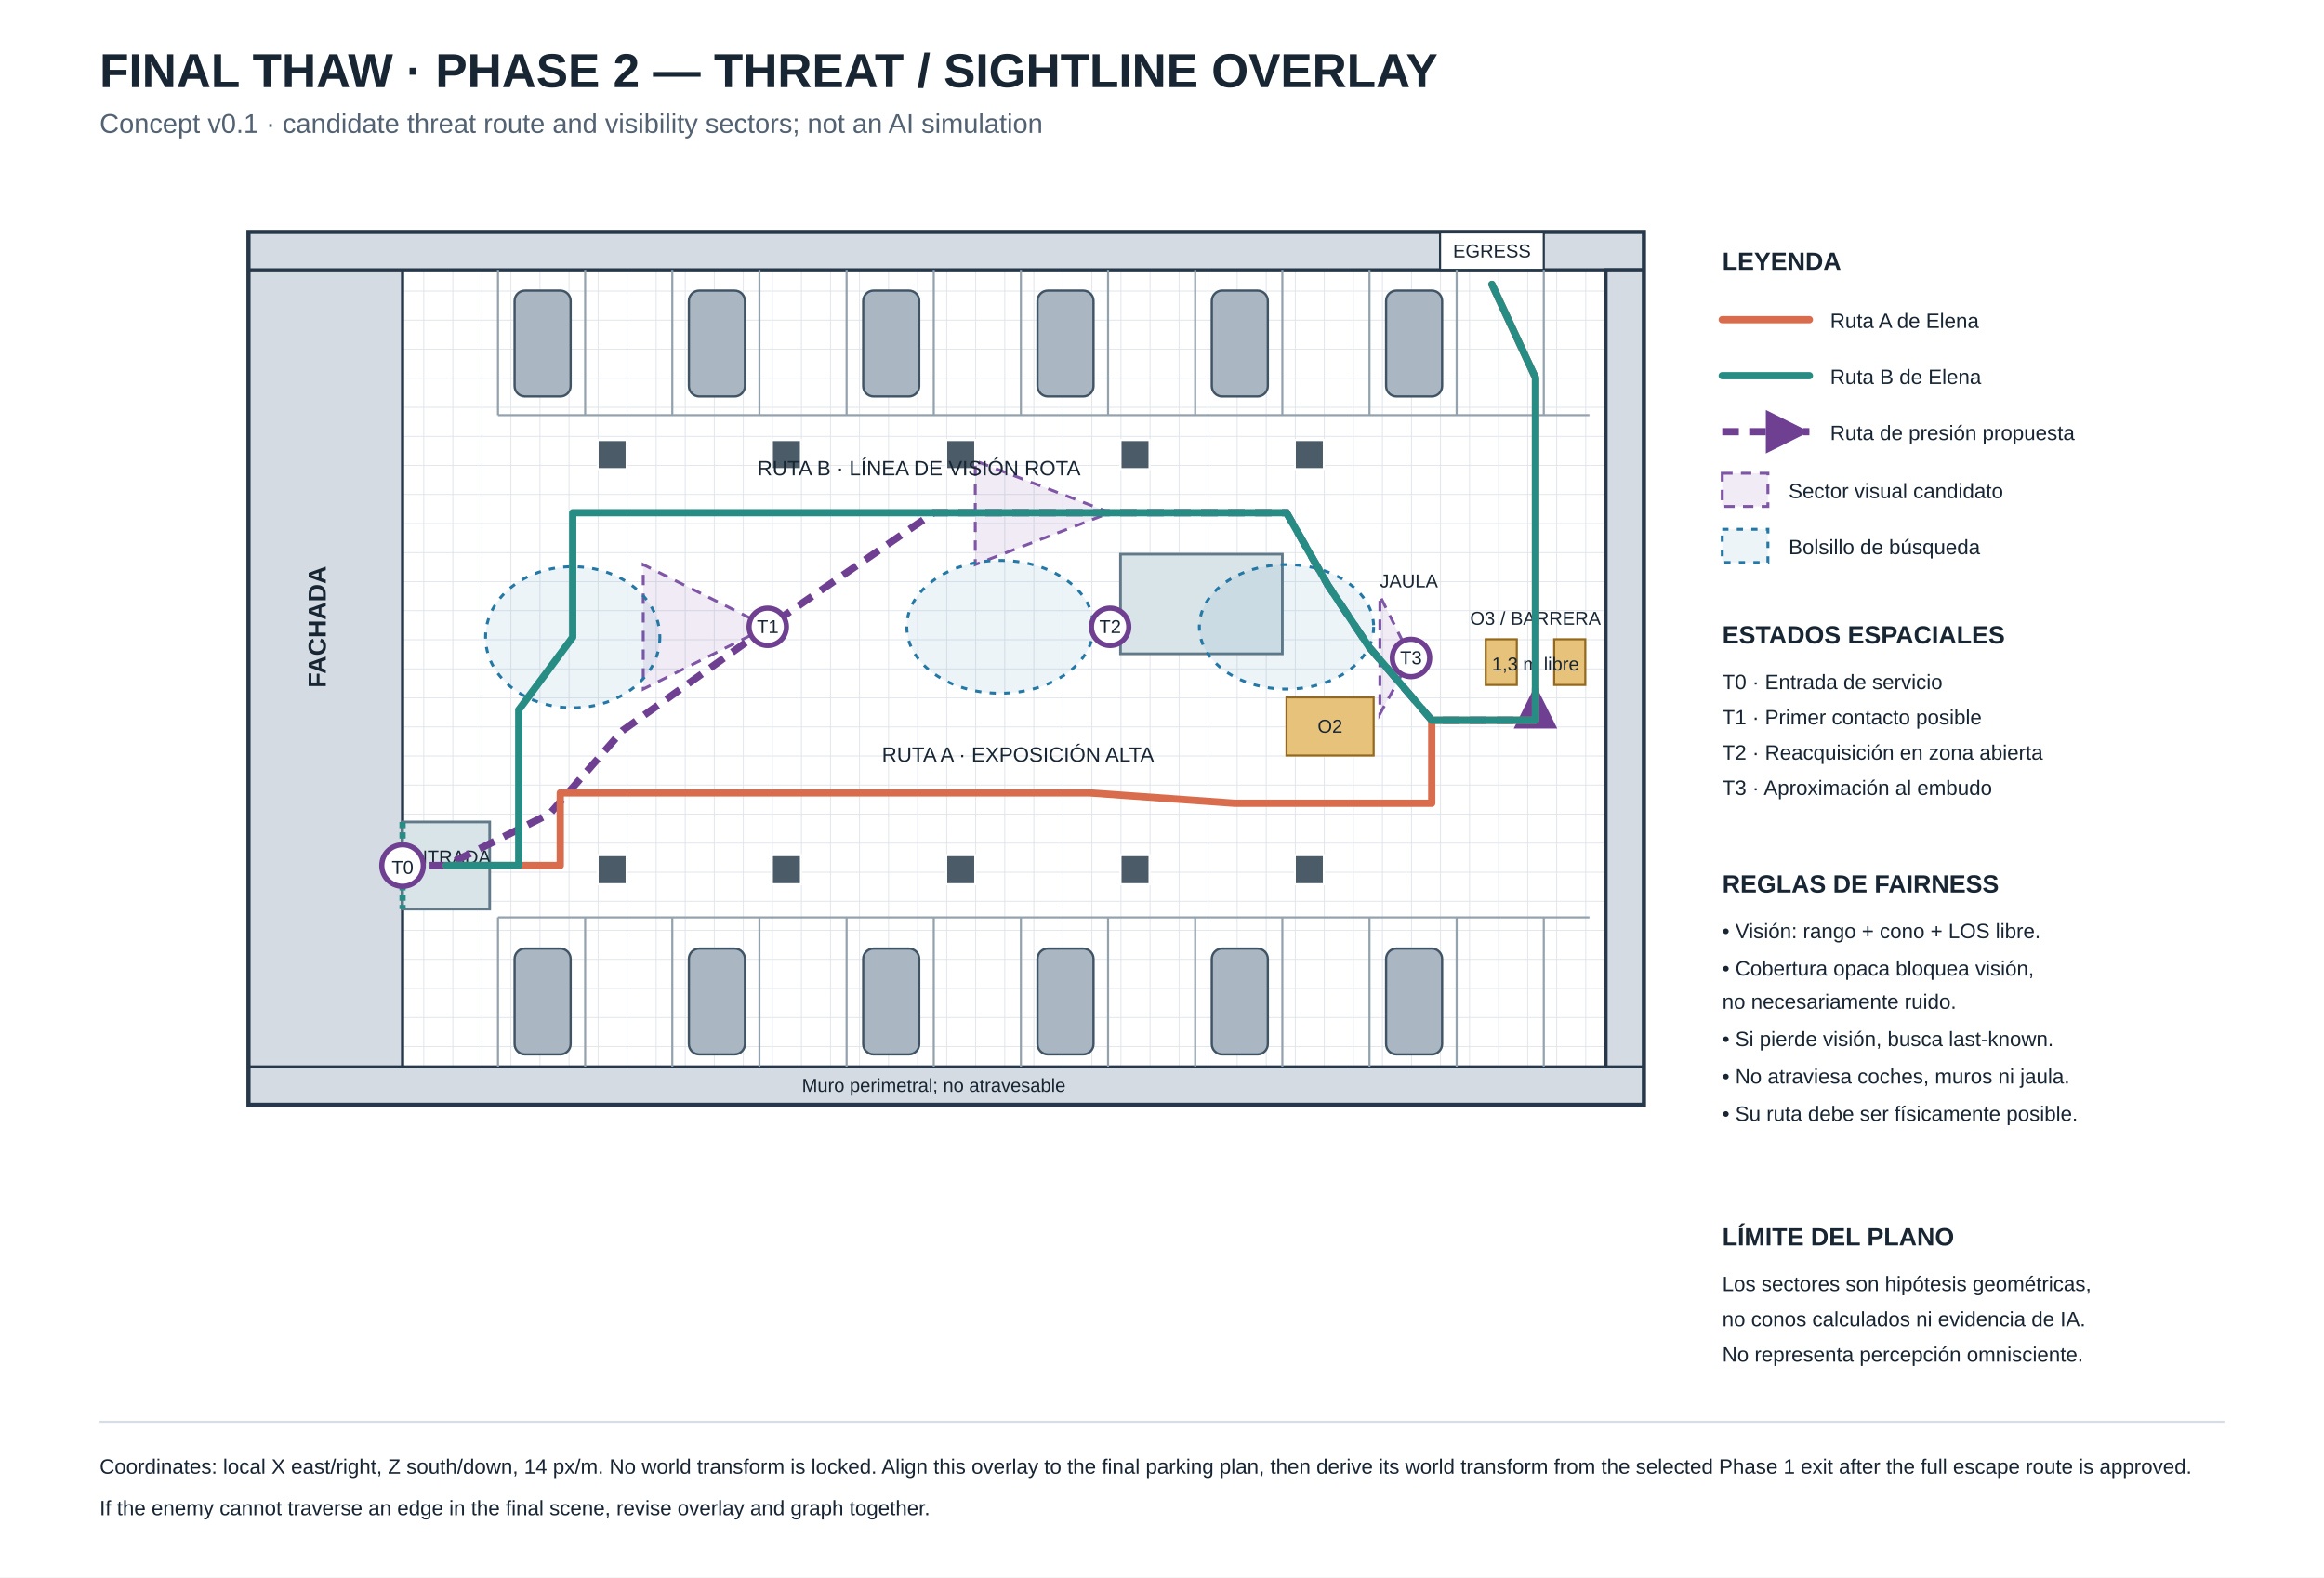
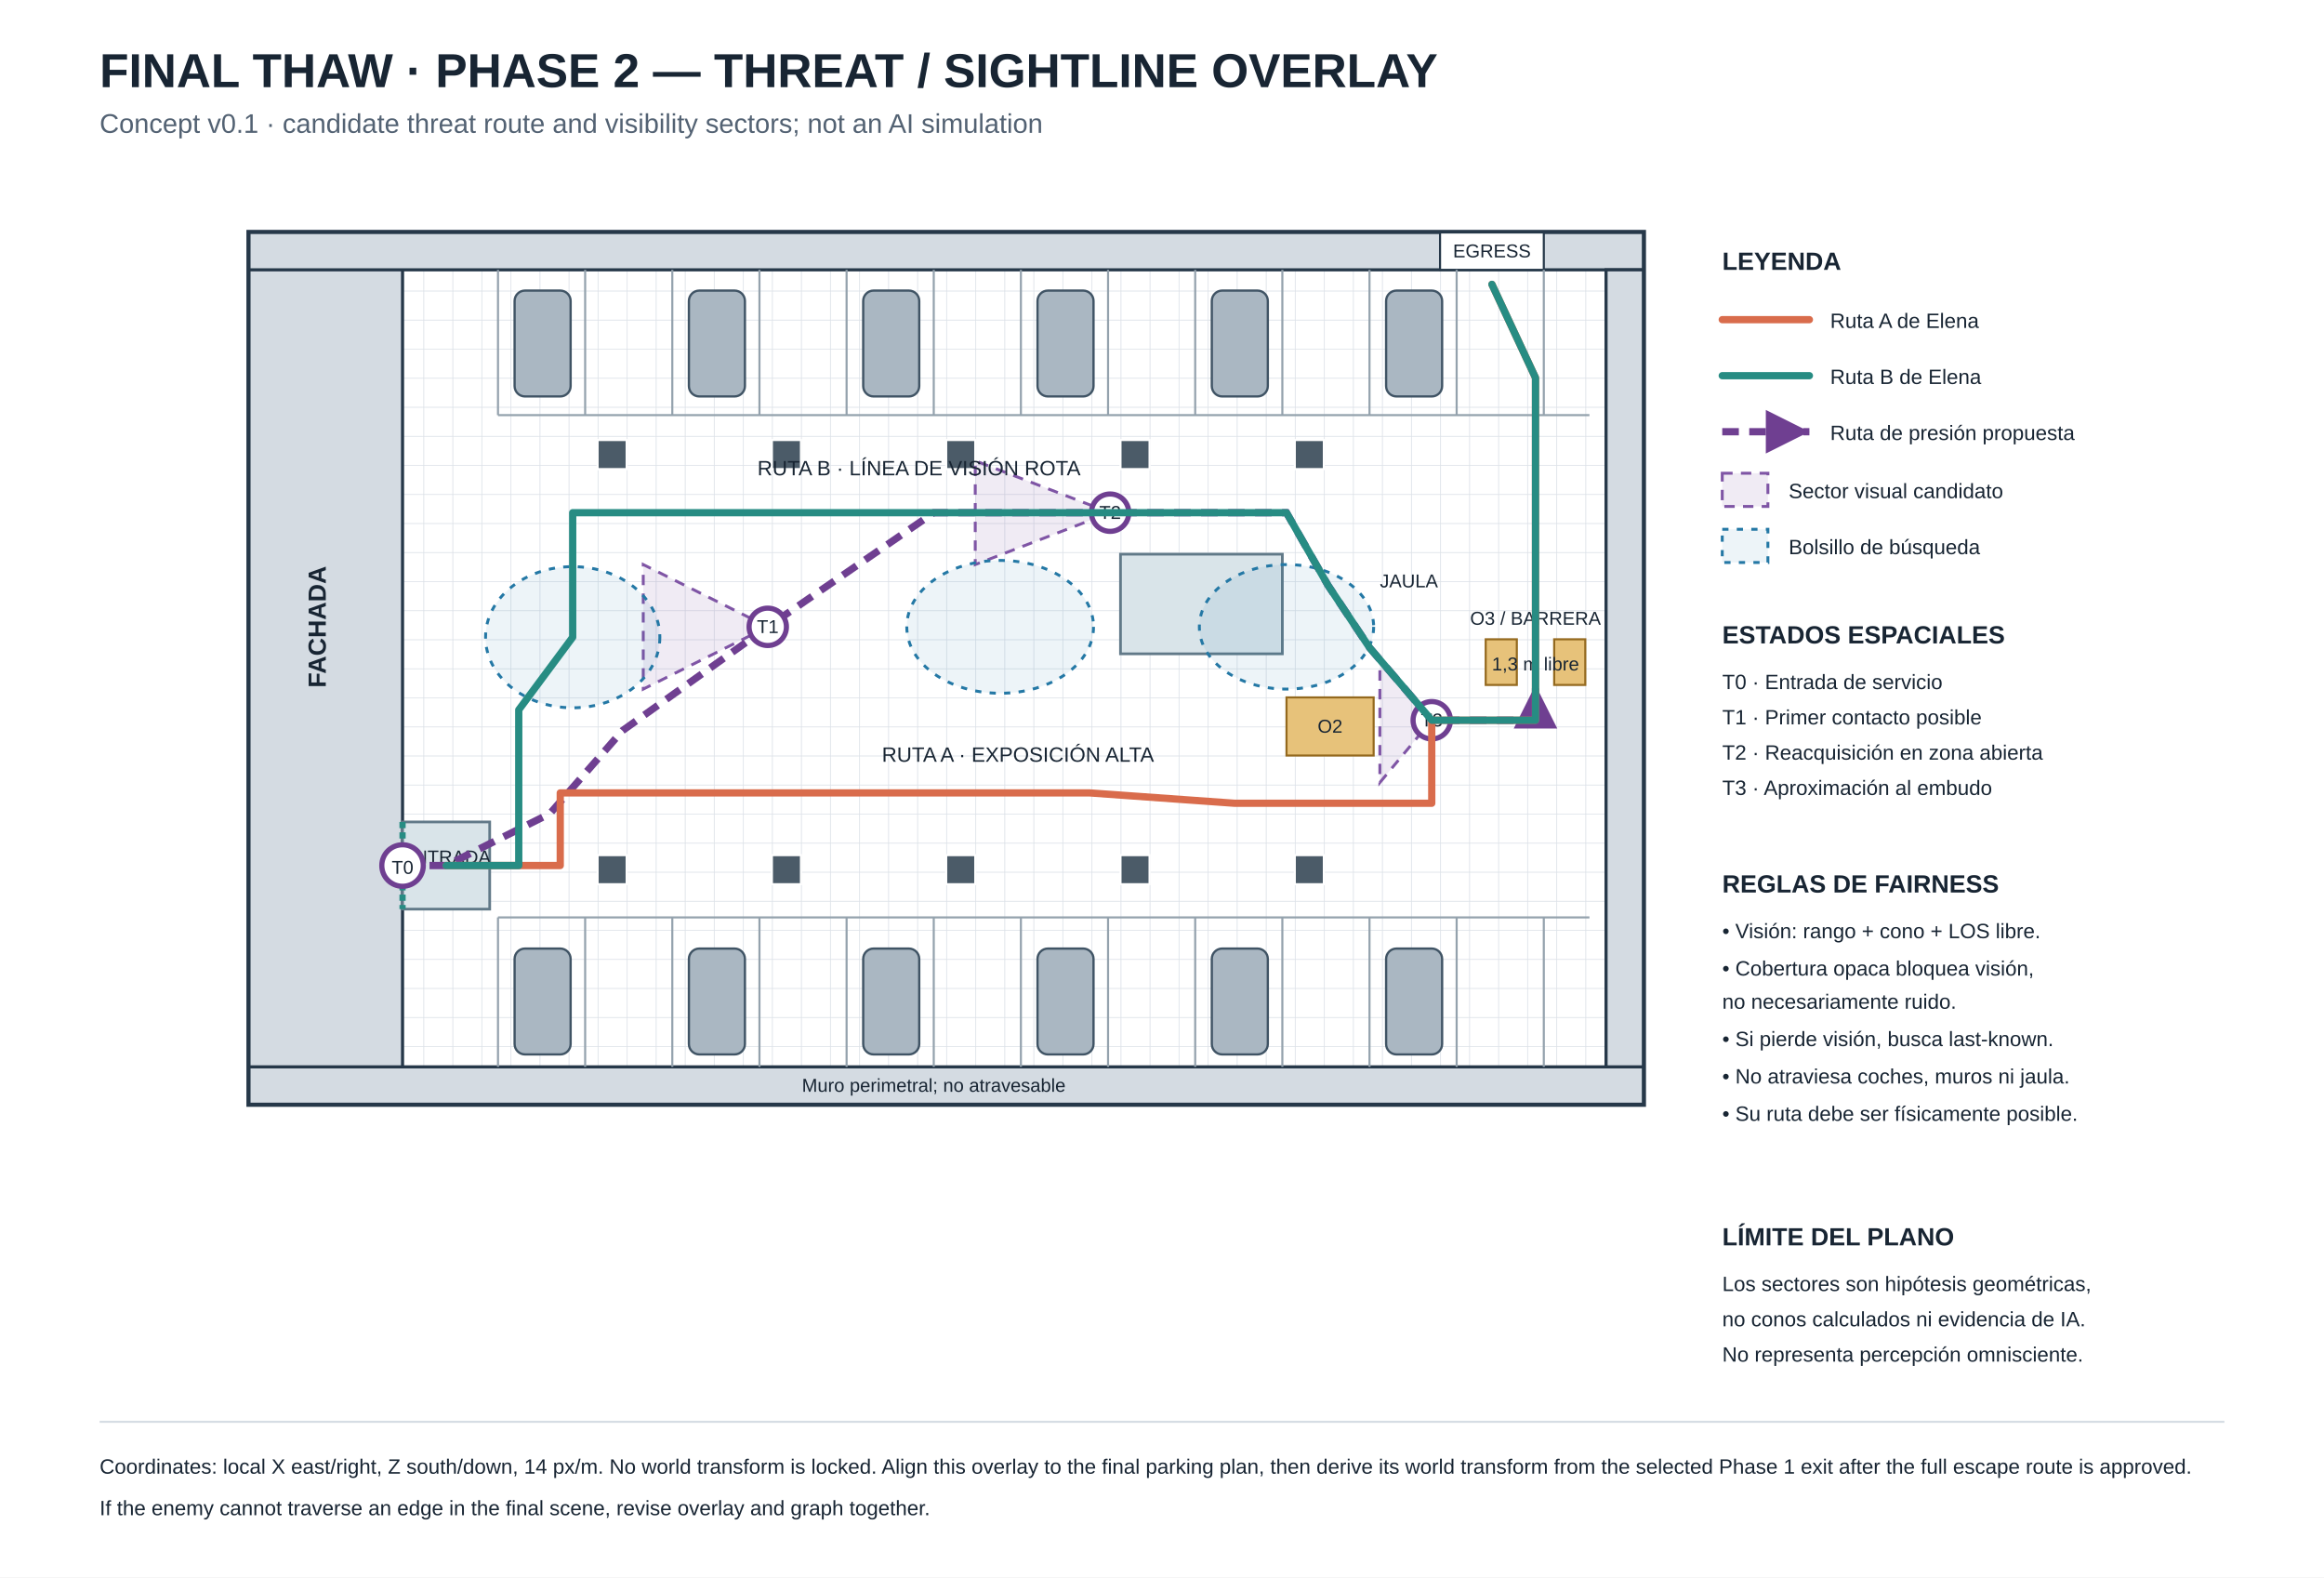
<svg xmlns="http://www.w3.org/2000/svg" width="1120" height="760" viewBox="0 0 1120 760">
  <defs>
    <pattern id="g" width="14" height="14" patternUnits="userSpaceOnUse">
      <path d="M14 0H0V14" fill="none" stroke="#dce2e8" stroke-width=".7" />
    </pattern>
    <marker id="a" markerWidth="8" markerHeight="8" refX="6" refY="3" orient="auto">
      <path d="M0 0L6 3L0 6Z" fill="#6f3f91" />
    </marker>
    <style>text{font-family:Arial,Helvetica,sans-serif;fill:#182533}.title{font-size:23px;font-weight:700}.sub{font-size:13px;fill:#536273}.lab{font-size:12px;font-weight:600}.sm{font-size:10px}.tiny{font-size:9px}.wall{fill:#d4dbe2;stroke:#263849;stroke-width:1.5}.svc{fill:#d9e4e9;stroke:#617988;stroke-width:1.3}.car{fill:#aab7c2;stroke:#405465;stroke-width:1.1;rx:5}.col{fill:#4b5b68;stroke:#fff;stroke-width:1}.direct{fill:none;stroke:#d96c4c;stroke-width:3.5;stroke-linecap:round;stroke-linejoin:round}.covered{fill:none;stroke:#278c83;stroke-width:3.5;stroke-linecap:round;stroke-linejoin:round}.threat{fill:none;stroke:#6f3f91;stroke-width:3.5;stroke-dasharray:8 5;marker-end:url(#a)}.sight{fill:#7f55a5;fill-opacity:.12;stroke:#7f55a5;stroke-width:1.4;stroke-dasharray:5 4}.search{fill:#2478a5;fill-opacity:.08;stroke:#2478a5;stroke-width:1.4;stroke-dasharray:3 4}</style>
  </defs>
  <rect width="1120" height="760" fill="#fff" />
  <text x="48" y="42" class="title">FINAL THAW · PHASE 2 — THREAT / SIGHTLINE OVERLAY</text>
  <text x="48" y="64" class="sub">Concept v0.1 · candidate threat route and visibility sectors; not an AI simulation</text>
  <g transform="translate(120 112)">
    <rect width="672" height="420" fill="url(#g)" stroke="#263849" stroke-width="2.5" />
    <rect x="0" y="0" width="74" height="420" class="wall" />
    <text x="37" y="190" class="lab" text-anchor="middle" transform="rotate(-90 37 190)">FACHADA</text>
    <rect x="74" y="284" width="42" height="42" class="svc" />
    <path d="M74 284V326" stroke="#278c83" stroke-width="3" stroke-dasharray="3 2" />
    <text x="95" y="304" class="tiny" text-anchor="middle">ENTRADA</text>
    <rect x="0" y="0" width="672" height="18" class="wall" />
    <rect x="574" y="0" width="50" height="18" fill="#fff" stroke="#263849" />
    <text x="599" y="12" class="tiny" text-anchor="middle">EGRESS</text>
    <rect x="654" y="18" width="18" height="402" class="wall" />
    <rect x="0" y="402" width="672" height="18" class="wall" />
    <g stroke="#94a2ad" stroke-width="1" fill="none">
      <path d="M120 18V88 M162 18V88 M204 18V88 M246 18V88 M288 18V88 M330 18V88 M372 18V88 M414 18V88 M456 18V88 M498 18V88 M540 18V88 M582 18V88 M624 18V88 M120 88H646 M120 330V402 M162 330V402 M204 330V402 M246 330V402 M288 330V402 M330 330V402 M372 330V402 M414 330V402 M456 330V402 M498 330V402 M540 330V402 M582 330V402 M624 330V402 M120 330H646" />
    </g>
    <g>
      <rect x="128" y="28" width="27" height="51" class="car" />
      <rect x="212" y="28" width="27" height="51" class="car" />
      <rect x="296" y="28" width="27" height="51" class="car" />
      <rect x="380" y="28" width="27" height="51" class="car" />
      <rect x="464" y="28" width="27" height="51" class="car" />
      <rect x="548" y="28" width="27" height="51" class="car" />
      <rect x="128" y="345" width="27" height="51" class="car" />
      <rect x="212" y="345" width="27" height="51" class="car" />
      <rect x="296" y="345" width="27" height="51" class="car" />
      <rect x="380" y="345" width="27" height="51" class="car" />
      <rect x="464" y="345" width="27" height="51" class="car" />
      <rect x="548" y="345" width="27" height="51" class="car" />
    </g>
    <g>
      <rect x="168" y="100" width="14" height="14" class="col" />
      <rect x="252" y="100" width="14" height="14" class="col" />
      <rect x="336" y="100" width="14" height="14" class="col" />
      <rect x="420" y="100" width="14" height="14" class="col" />
      <rect x="504" y="100" width="14" height="14" class="col" />
      <rect x="168" y="300" width="14" height="14" class="col" />
      <rect x="252" y="300" width="14" height="14" class="col" />
      <rect x="336" y="300" width="14" height="14" class="col" />
      <rect x="420" y="300" width="14" height="14" class="col" />
      <rect x="504" y="300" width="14" height="14" class="col" />
    </g>
    <rect x="420" y="155" width="78" height="48" class="svc" />
    <text x="559" y="171" class="tiny" text-anchor="middle">JAULA</text>
    <rect x="596" y="196" width="15" height="22" fill="#e7c27a" stroke="#94691e" />
    <rect x="629" y="196" width="15" height="22" fill="#e7c27a" stroke="#94691e" />
    <text x="620" y="189" class="tiny" text-anchor="middle">O3 / BARRERA</text>
    <text x="620" y="211" class="tiny" text-anchor="middle">1,3 m libre</text>
    <rect x="500" y="224" width="42" height="28" fill="#e7c27a" stroke="#94691e" />
    <text x="521" y="241" class="tiny" text-anchor="middle">O2</text>
-     <path d="M250 190L190 160L190 220Z M415 135L350 110L350 160Z M560 205L545 175L545 232Z" class="sight" />
+     <path d="M250 190L190 160L190 220Z M415 135L350 110L350 160Z M570 235L545 205L545 265Z" class="sight" />
    <ellipse cx="156" cy="195" rx="42" ry="34" class="search" />
    <ellipse cx="362" cy="190" rx="45" ry="32" class="search" />
    <ellipse cx="500" cy="190" rx="42" ry="30" class="search" />
    <path d="M74 305L95 305L145 280L180 240L250 190L330 135L415 135L500 135L520 170L540 200L570 235L620 235L620 218" class="threat" />
    <circle cx="74" cy="305" r="10" fill="#fff" stroke="#6f3f91" stroke-width="2.5" />
    <text x="74" y="309" class="tiny" text-anchor="middle">T0</text>
    <circle cx="250" cy="190" r="9" fill="#fff" stroke="#6f3f91" stroke-width="2.5" />
    <text x="250" y="193" class="tiny" text-anchor="middle">T1</text>
-     <circle cx="415" cy="190" r="9" fill="#fff" stroke="#6f3f91" stroke-width="2.5" />
-     <text x="415" y="193" class="tiny" text-anchor="middle">T2</text>
-     <circle cx="560" cy="205" r="9" fill="#fff" stroke="#6f3f91" stroke-width="2.5" />
-     <text x="560" y="208" class="tiny" text-anchor="middle">T3</text>
+     <circle cx="415" cy="135" r="9" fill="#fff" stroke="#6f3f91" stroke-width="2.5" />
+     <text x="415" y="138" class="tiny" text-anchor="middle">T2</text>
+     <circle cx="570" cy="235" r="9" fill="#fff" stroke="#6f3f91" stroke-width="2.5" />
+     <text x="570" y="238" class="tiny" text-anchor="middle">T3</text>
    <path d="M95 305L130 305L150 305L150 270L200 270L270 270L320 270L405 270L475 275L535 275L570 275L570 235L620 235L620 218L620 70L599 25" class="direct" />
    <path d="M95 305L130 305L130 230L156 195L156 135L220 135L290 135L362 135L415 135L500 135L520 170L540 200L570 235L620 235L620 218L620 70L599 25" class="covered" />
    <text x="305" y="255" class="sm">RUTA A · EXPOSICIÓN ALTA</text>
    <text x="245" y="117" class="sm">RUTA B · LÍNEA DE VISIÓN ROTA</text>
    <text x="330" y="414" class="tiny" text-anchor="middle">Muro perimetral; no atravesable</text>
  </g>
  <g transform="translate(830 130)">
    <text x="0" y="0" class="lab">LEYENDA</text>
    <line x1="0" y1="24" x2="42" y2="24" class="direct" />
    <text x="52" y="28" class="sm">Ruta A de Elena</text>
    <line x1="0" y1="51" x2="42" y2="51" class="covered" />
    <text x="52" y="55" class="sm">Ruta B de Elena</text>
    <line x1="0" y1="78" x2="42" y2="78" class="threat" />
    <text x="52" y="82" class="sm">Ruta de presión propuesta</text>
    <rect x="0" y="98" width="22" height="16" class="sight" />
    <text x="32" y="110" class="sm">Sector visual candidato</text>
    <rect x="0" y="125" width="22" height="16" class="search" />
    <text x="32" y="137" class="sm">Bolsillo de búsqueda</text>
    <text x="0" y="180" class="lab">ESTADOS ESPACIALES</text>
    <text x="0" y="202" class="sm">T0 · Entrada de servicio</text>
    <text x="0" y="219" class="sm">T1 · Primer contacto posible</text>
    <text x="0" y="236" class="sm">T2 · Reacquisición en zona abierta</text>
    <text x="0" y="253" class="sm">T3 · Aproximación al embudo</text>
    <text x="0" y="300" class="lab">REGLAS DE FAIRNESS</text>
    <text x="0" y="322" class="sm">• Visión: rango + cono + LOS libre.</text>
    <text x="0" y="340" class="sm">• Cobertura opaca bloquea visión,</text>
    <text x="0" y="356" class="sm">  no necesariamente ruido.</text>
    <text x="0" y="374" class="sm">• Si pierde visión, busca last-known.</text>
    <text x="0" y="392" class="sm">• No atraviesa coches, muros ni jaula.</text>
    <text x="0" y="410" class="sm">• Su ruta debe ser físicamente posible.</text>
    <text x="0" y="470" class="lab">LÍMITE DEL PLANO</text>
    <text x="0" y="492" class="sm">Los sectores son hipótesis geométricas,</text>
    <text x="0" y="509" class="sm">no conos calculados ni evidencia de IA.</text>
    <text x="0" y="526" class="sm">No representa percepción omnisciente.</text>
  </g>
  <line x1="48" y1="685" x2="1072" y2="685" stroke="#d6dde4" />
  <text x="48" y="710" class="sm">Coordinates: local X east/right, Z south/down, 14 px/m. No world transform is locked. Align this overlay to the final parking plan, then derive its world transform from the selected Phase 1 exit after the full escape route is approved.</text>
  <text x="48" y="730" class="sm">If the enemy cannot traverse an edge in the final scene, revise overlay and graph together.</text>
</svg>
